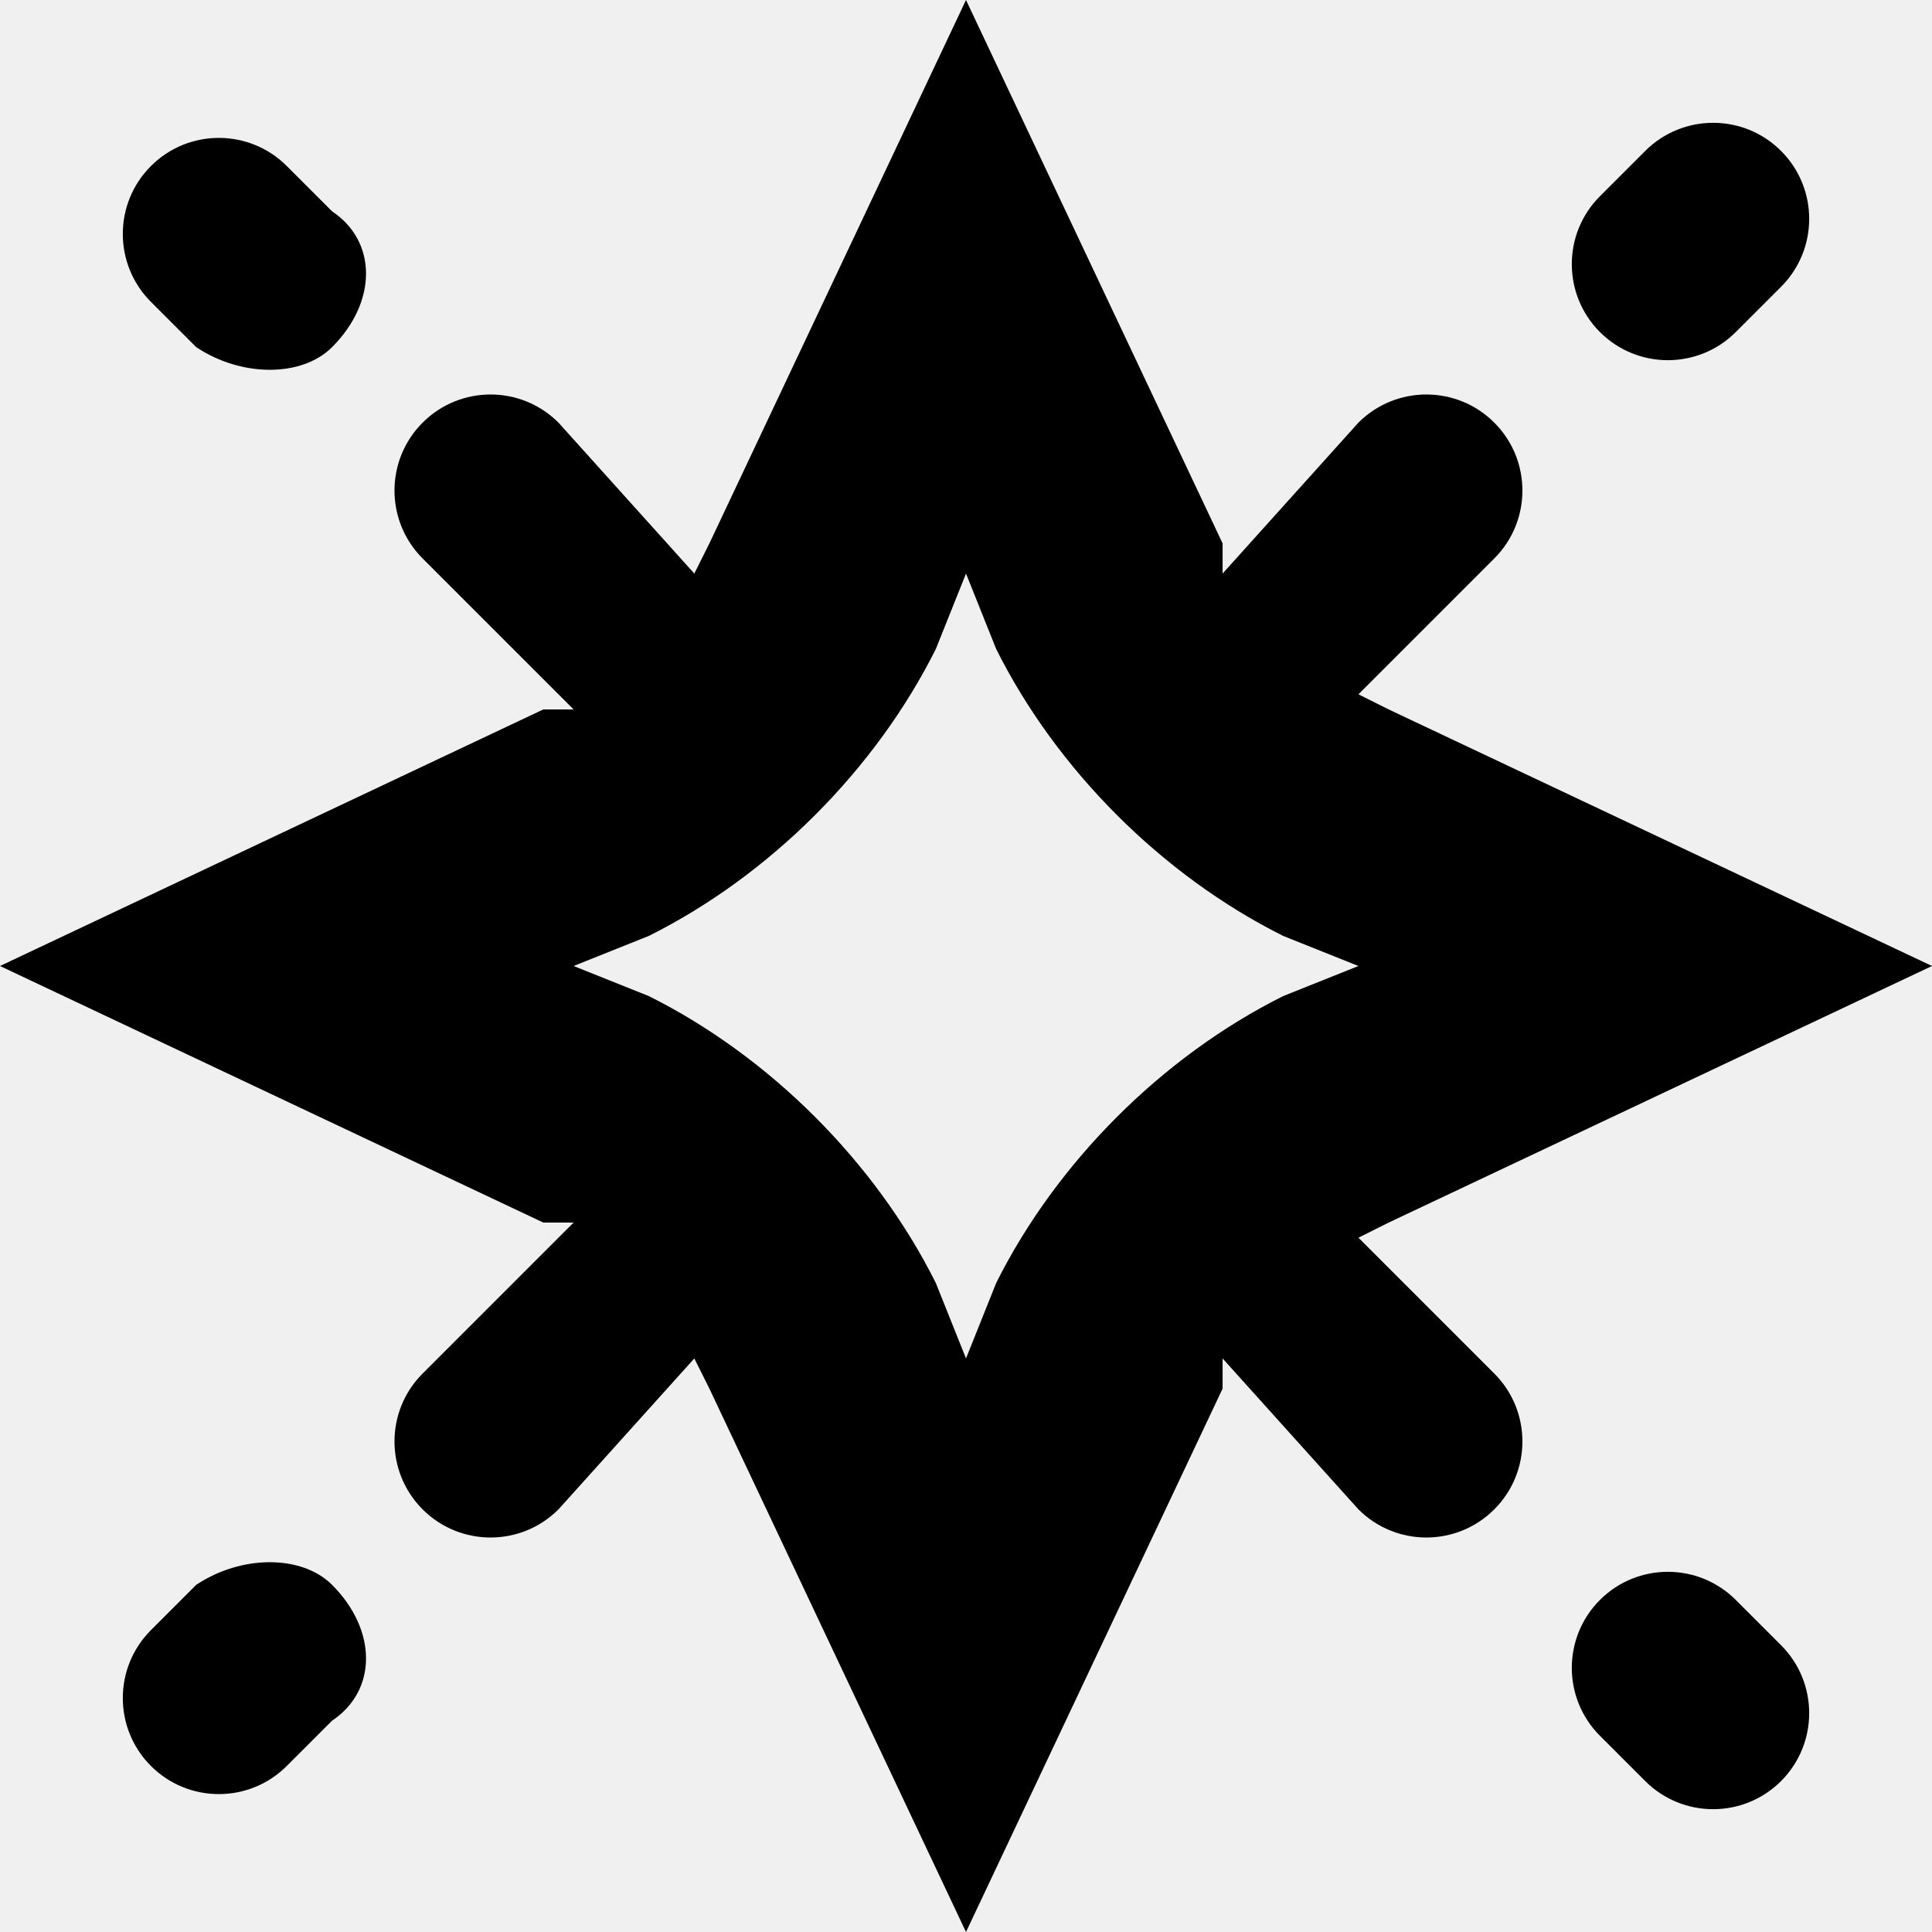
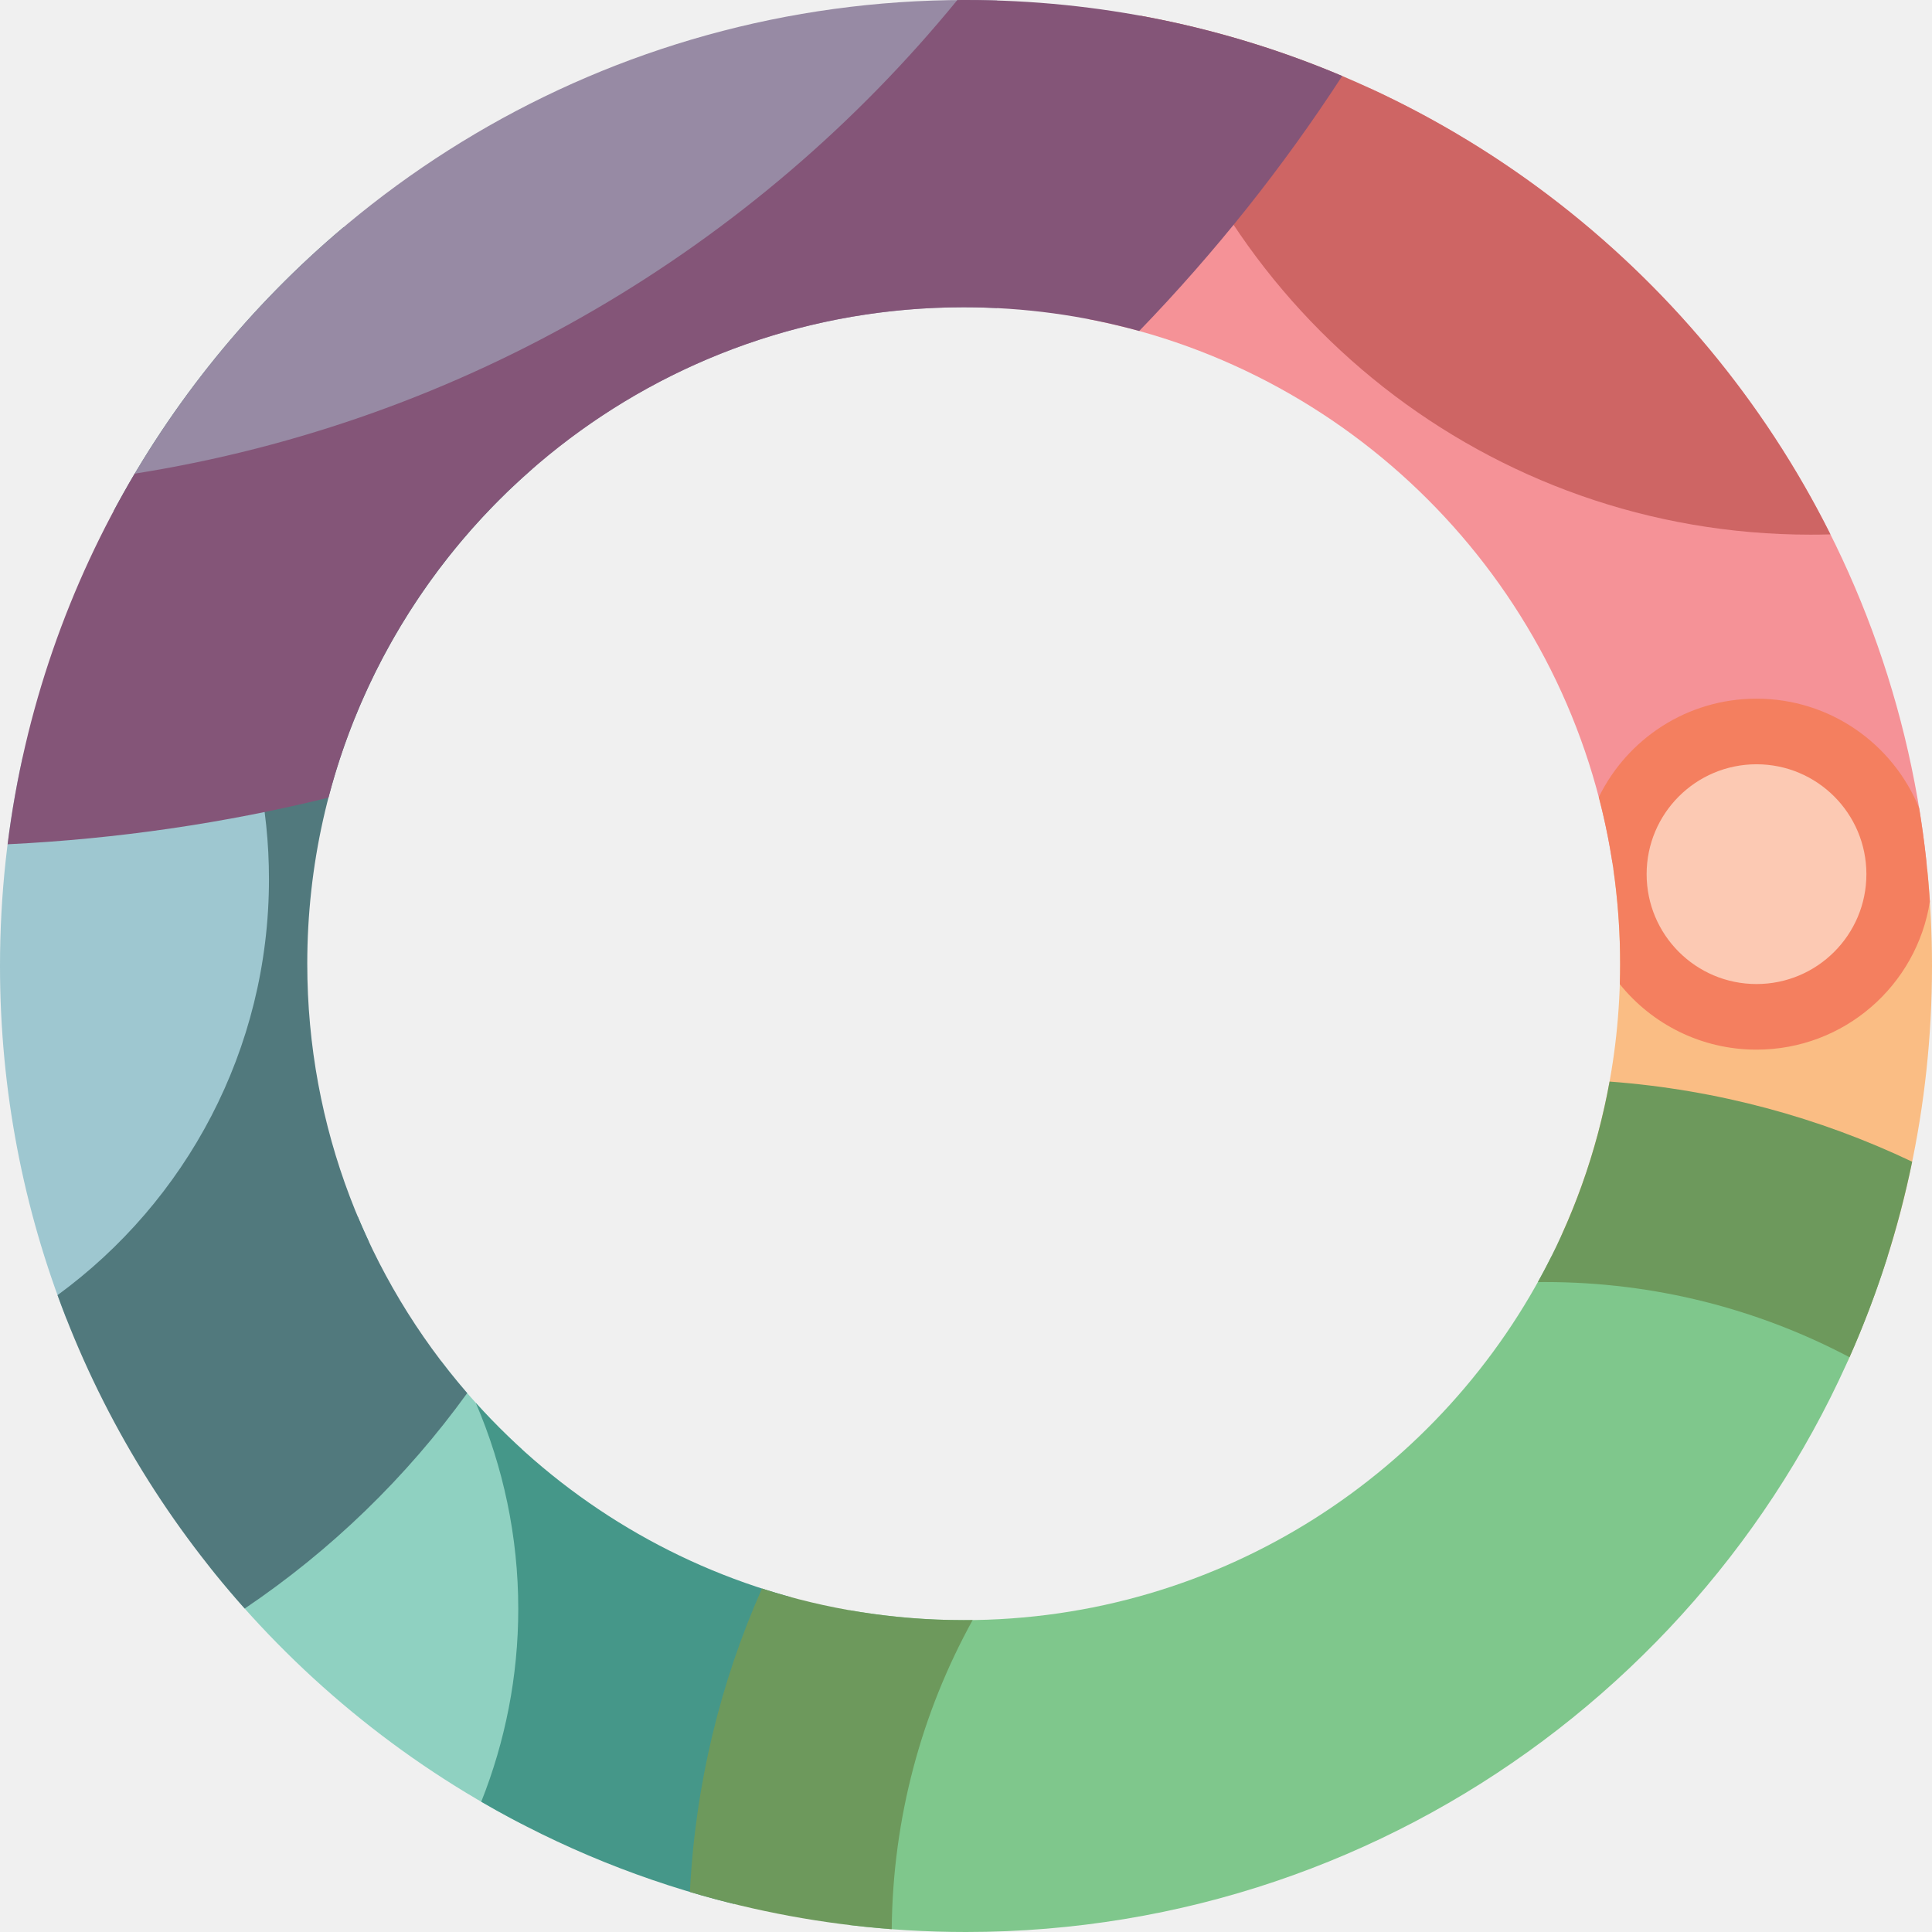
- <svg xmlns="http://www.w3.org/2000/svg" viewBox="0 0 128 128">
-   <path fill-rule="evenodd" d="M81 36 64 0 47 36l-1 2-9-10a6 6 0 0 0-9 9l10 10h-2L0 64l36 17h2L28 91a6 6 0 1 0 9 9l9-10 1 2 17 36 17-36v-2l9 10a6 6 0 1 0 9-9l-9-9 2-1 36-17-36-17-2-1 9-9a6 6 0 1 0-9-9l-9 10v-2Zm-17 2-2 5c-4 8-11 15-19 19l-5 2 5 2c8 4 15 11 19 19l2 5 2-5c4-8 11-15 19-19l5-2-5-2c-8-4-15-11-19-19l-2-5Z" clip-rule="evenodd" />
-   <path d="M118 19a6 6 0 0 0-9-9l-3 3a6 6 0 1 0 9 9l3-3Zm-96 4c-2 2-6 2-9 0l-3-3a6 6 0 1 1 9-9l3 3c3 2 3 6 0 9Zm0 82c-2-2-6-2-9 0l-3 3a6 6 0 1 0 9 9l3-3c3-2 3-6 0-9Zm96 4a6 6 0 0 1-9 9l-3-3a6 6 0 1 1 9-9l3 3Z" />
-   <style>path{fill:#000}@media (prefers-color-scheme:dark){path{fill:#fff}}</style>
+ <svg xmlns="http://www.w3.org/2000/svg" fill="none" viewBox="0 0 589 589">
+   <path fill="#F59297" fill-rule="evenodd" d="M587.335 263C576.17 158 509.824 69.482 417.852 27H332v70.317C414.339 113.232 478.686 179.619 491.565 263h95.77Z" clip-rule="evenodd" />
+   <path fill="#8FD1C1" fill-rule="evenodd" d="M159 556.045V441.714A201.22 201.22 0 0 1 134.539 415H64v62.821c25.714 32.289 58.07 59.053 95 78.224Z" clip-rule="evenodd" />
+   <path fill="#FABD84" fill-rule="evenodd" d="M587.541 265h-95.677a201.842 201.842 0 0 1 2.057 28.798c0 29.566-6.412 57.635-17.921 82.892V415h87.299C579.813 378.218 589 337.432 589 294.5c0-9.956-.494-19.798-1.459-29.5Z" clip-rule="evenodd" />
+   <path fill="#FCC9B3" fill-rule="evenodd" d="M536.5 222c-23.472 0-42.5 19.028-42.5 42.5v6c0 23.472 19.028 42.5 42.5 42.5s42.5-19.028 42.5-42.5v-6c0-23.472-19.028-42.5-42.5-42.5Z" clip-rule="evenodd" />
+   <path fill="#7FC78C" fill-rule="evenodd" d="M575.471 383C537.897 502.404 426.311 589 294.5 589c-12.015 0-23.862-.72-35.5-2.118v-95.976a201.421 201.421 0 0 0 34.798 3.015c78.472 0 146.396-45.167 179.192-110.921h102.481Z" clip-rule="evenodd" />
+   <path fill="#459789" fill-rule="evenodd" d="M104.675 371a168.416 168.416 0 0 1 7.83 7.658 197.965 197.965 0 0 1-3.396-7.658h-4.434ZM241 490.5c0 31.73-6.116 62.066-17.259 89.944a292.648 292.648 0 0 1-77.025-31.153C154.021 530.925 158 511.073 158 490.5c0-22.088-4.587-43.345-12.952-62.824 25.287 28.078 58.41 48.959 95.925 59.199.018 1.206.027 2.415.027 3.625Z" clip-rule="evenodd" />
+   <path fill="#9EC7D0" fill-rule="evenodd" d="M20.236 402H87V231H6.863C2.37 251.451 0 272.699 0 294.5c0 37.936 7.173 74.197 20.236 107.5Z" clip-rule="evenodd" />
+   <path fill="#51797D" fill-rule="evenodd" d="M17.537 394.844C56.615 366.286 82 320.108 82 268c0-44.019-18.115-83.806-47.298-112.314 17.725-33.104 41.592-62.426 70.078-86.443 23.173 20.973 42.661 45.942 57.377 73.819-41.97 36.684-68.482 90.614-68.482 150.736 0 50.057 18.378 95.821 48.756 130.914a269.525 269.525 0 0 1-67.834 65.683c-24.663-27.667-44.183-60.017-57.06-95.551Z" clip-rule="evenodd" />
+   <path fill="#978AA4" fill-rule="evenodd" d="M304 .15c-3.154-.1-6.321-.15-9.5-.15C185.184 0 89.78 59.56 38.967 148h117.745c35.813-33.686 84.039-54.325 137.086-54.325 3.421 0 6.823.085 10.202.255V.15Z" clip-rule="evenodd" />
+   <path fill="#6D995C" fill-rule="evenodd" d="M271.857 588.142c.312-34.154 9.221-66.253 24.668-94.24-.907.012-1.817.019-2.727.019-21.458 0-42.127-3.378-61.505-9.629-12.644 28.511-20.331 59.711-21.965 92.504a293.428 293.428 0 0 0 61.529 11.346Zm311.096-233.98c-28.314-13.464-59.437-21.98-92.25-24.43a198.755 198.755 0 0 1-21.855 61.128c.717-.008 1.434-.012 2.152-.012 33.53 0 65.124 8.286 92.847 22.923a292.21 292.21 0 0 0 19.106-59.609Z" clip-rule="evenodd" />
+   <path fill="#F47F5F" fill-rule="evenodd" d="M585.088 246.381C577.138 226.804 557.931 213 535.5 213c-21.12 0-39.382 12.238-48.081 30.01 4.243 16.218 6.502 33.239 6.502 50.788 0 2.092-.032 4.176-.096 6.252C503.632 312.217 518.657 320 535.5 320c26.711 0 48.85-19.575 52.854-45.162a295.08 295.08 0 0 0-3.266-28.457ZM569 266.5c0 18.502-14.998 33.5-33.5 33.5-18.502 0-33.5-14.998-33.5-33.5 0-18.502 14.998-33.5 33.5-33.5 18.502 0 33.5 14.998 33.5 33.5Z" clip-rule="evenodd" />
+   <path fill="#CE6564" fill-rule="evenodd" d="M558.041 162.915c-2.007.057-4.021.085-6.041.085-98.305 0-180.908-67.227-204.344-158.215 92.346 16.834 169.665 76.734 210.385 158.13Z" clip-rule="evenodd" />
+   <path fill="#845578" fill-rule="evenodd" d="M41.067 144.403C141.747 128.461 230.125 75.549 291.858.012 292.738.004 293.619 0 294.5 0c40.686 0 79.445 8.25 114.695 23.17a517.345 517.345 0 0 1-61.888 77.738c-17.032-4.714-34.977-7.233-53.509-7.233-93.041 0-171.252 63.492-193.669 149.513-31.561 7.743-64.266 12.577-97.813 14.201 5.137-40.858 18.645-79.11 38.751-112.986Z" clip-rule="evenodd" />
</svg>
